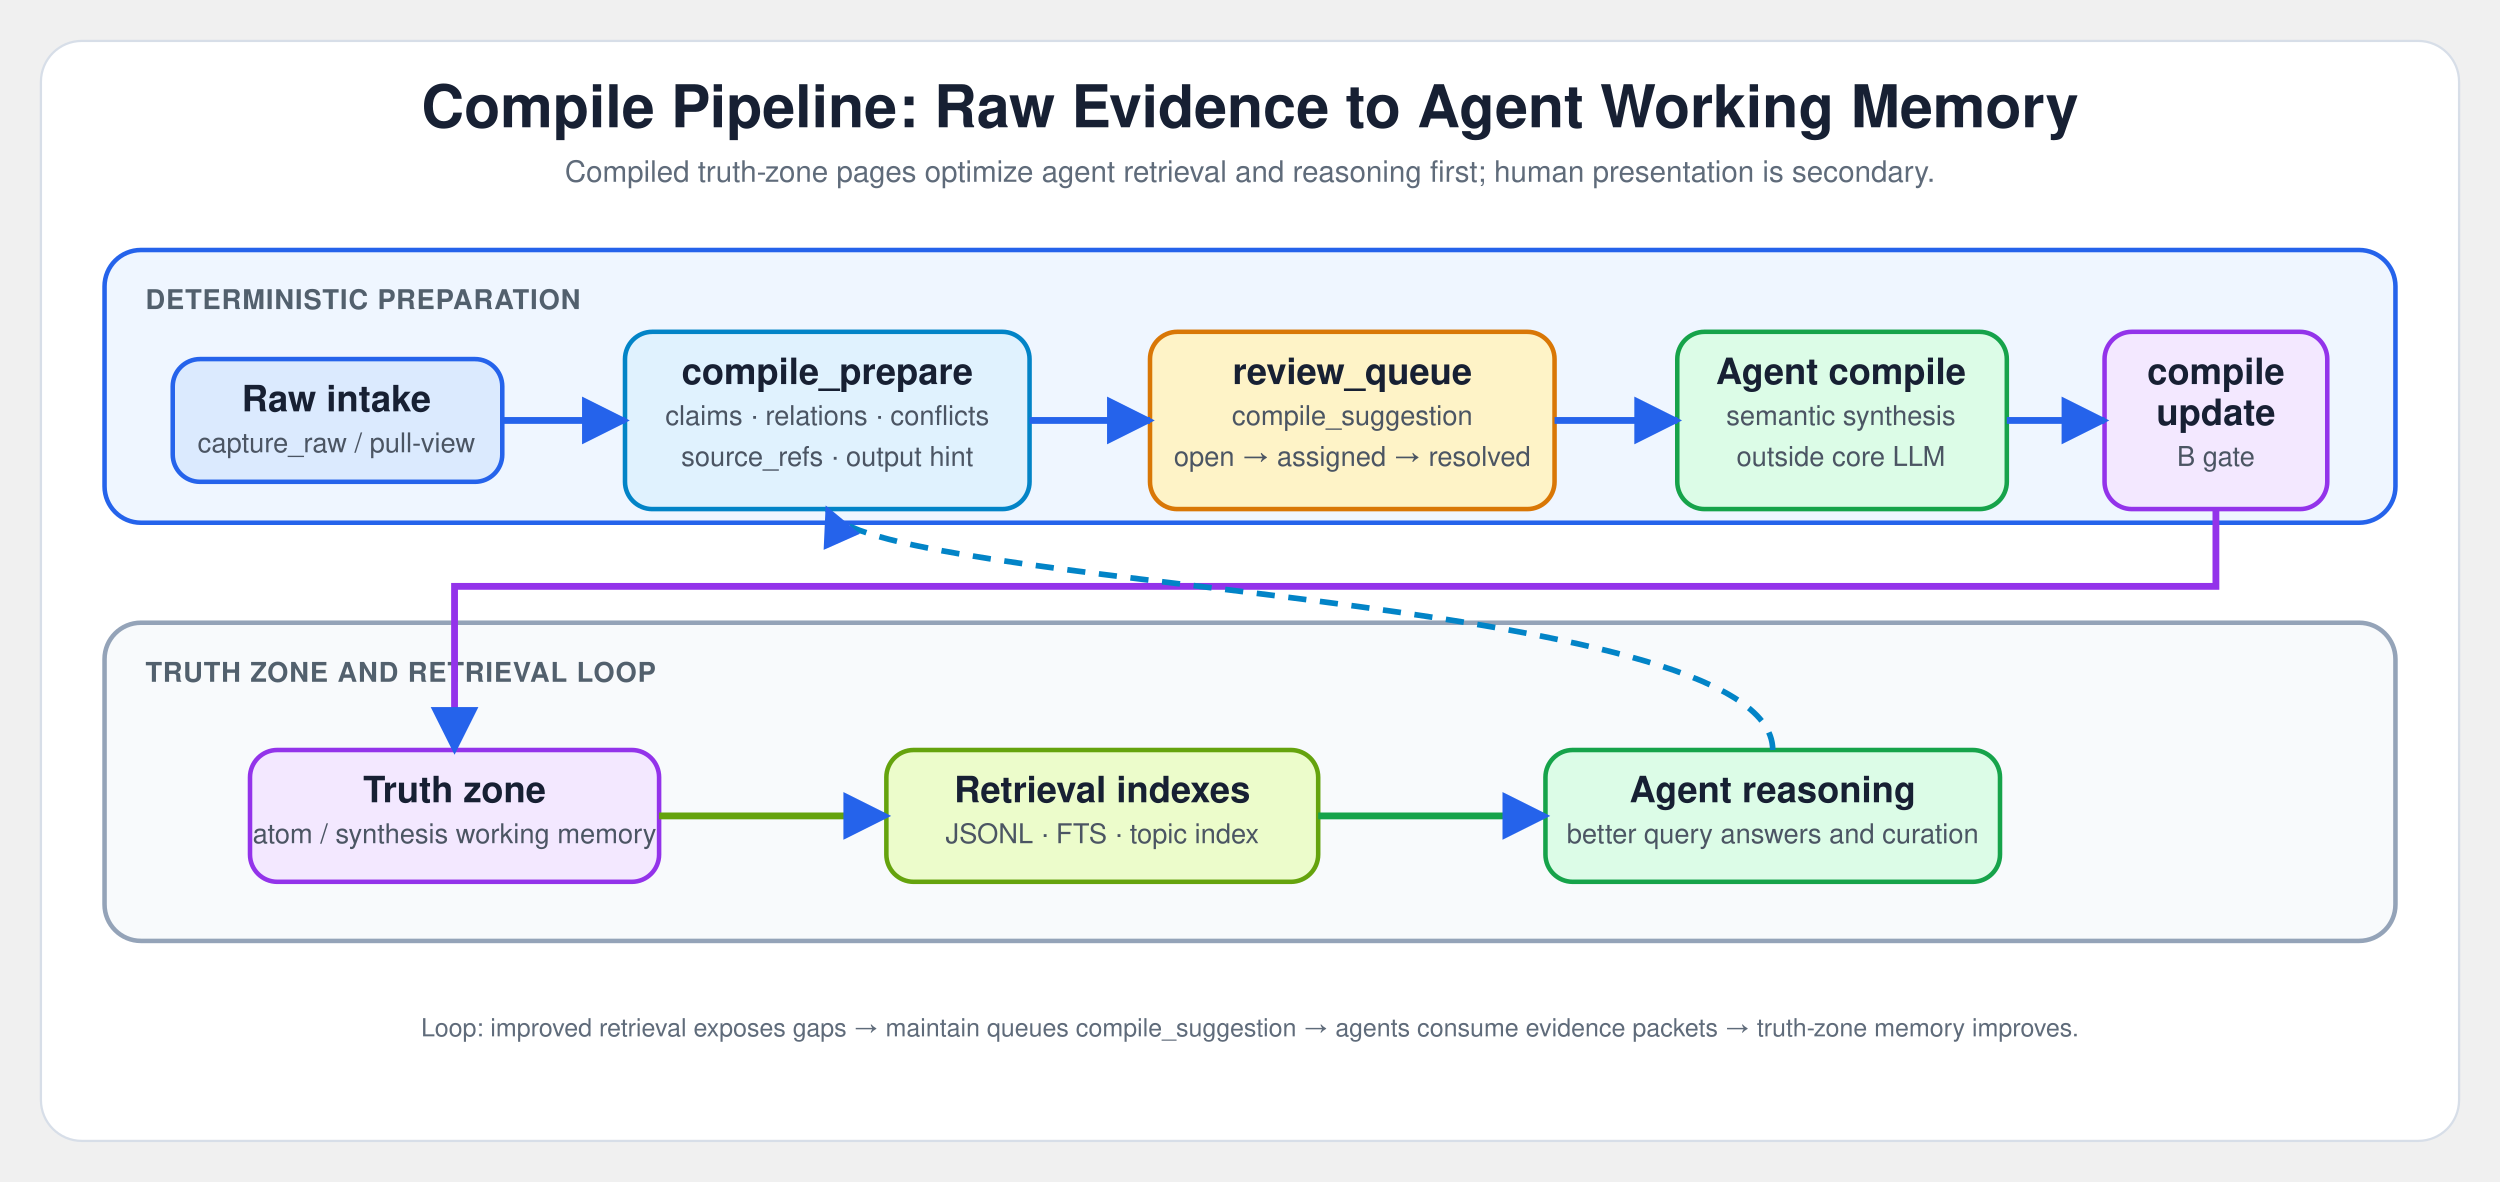
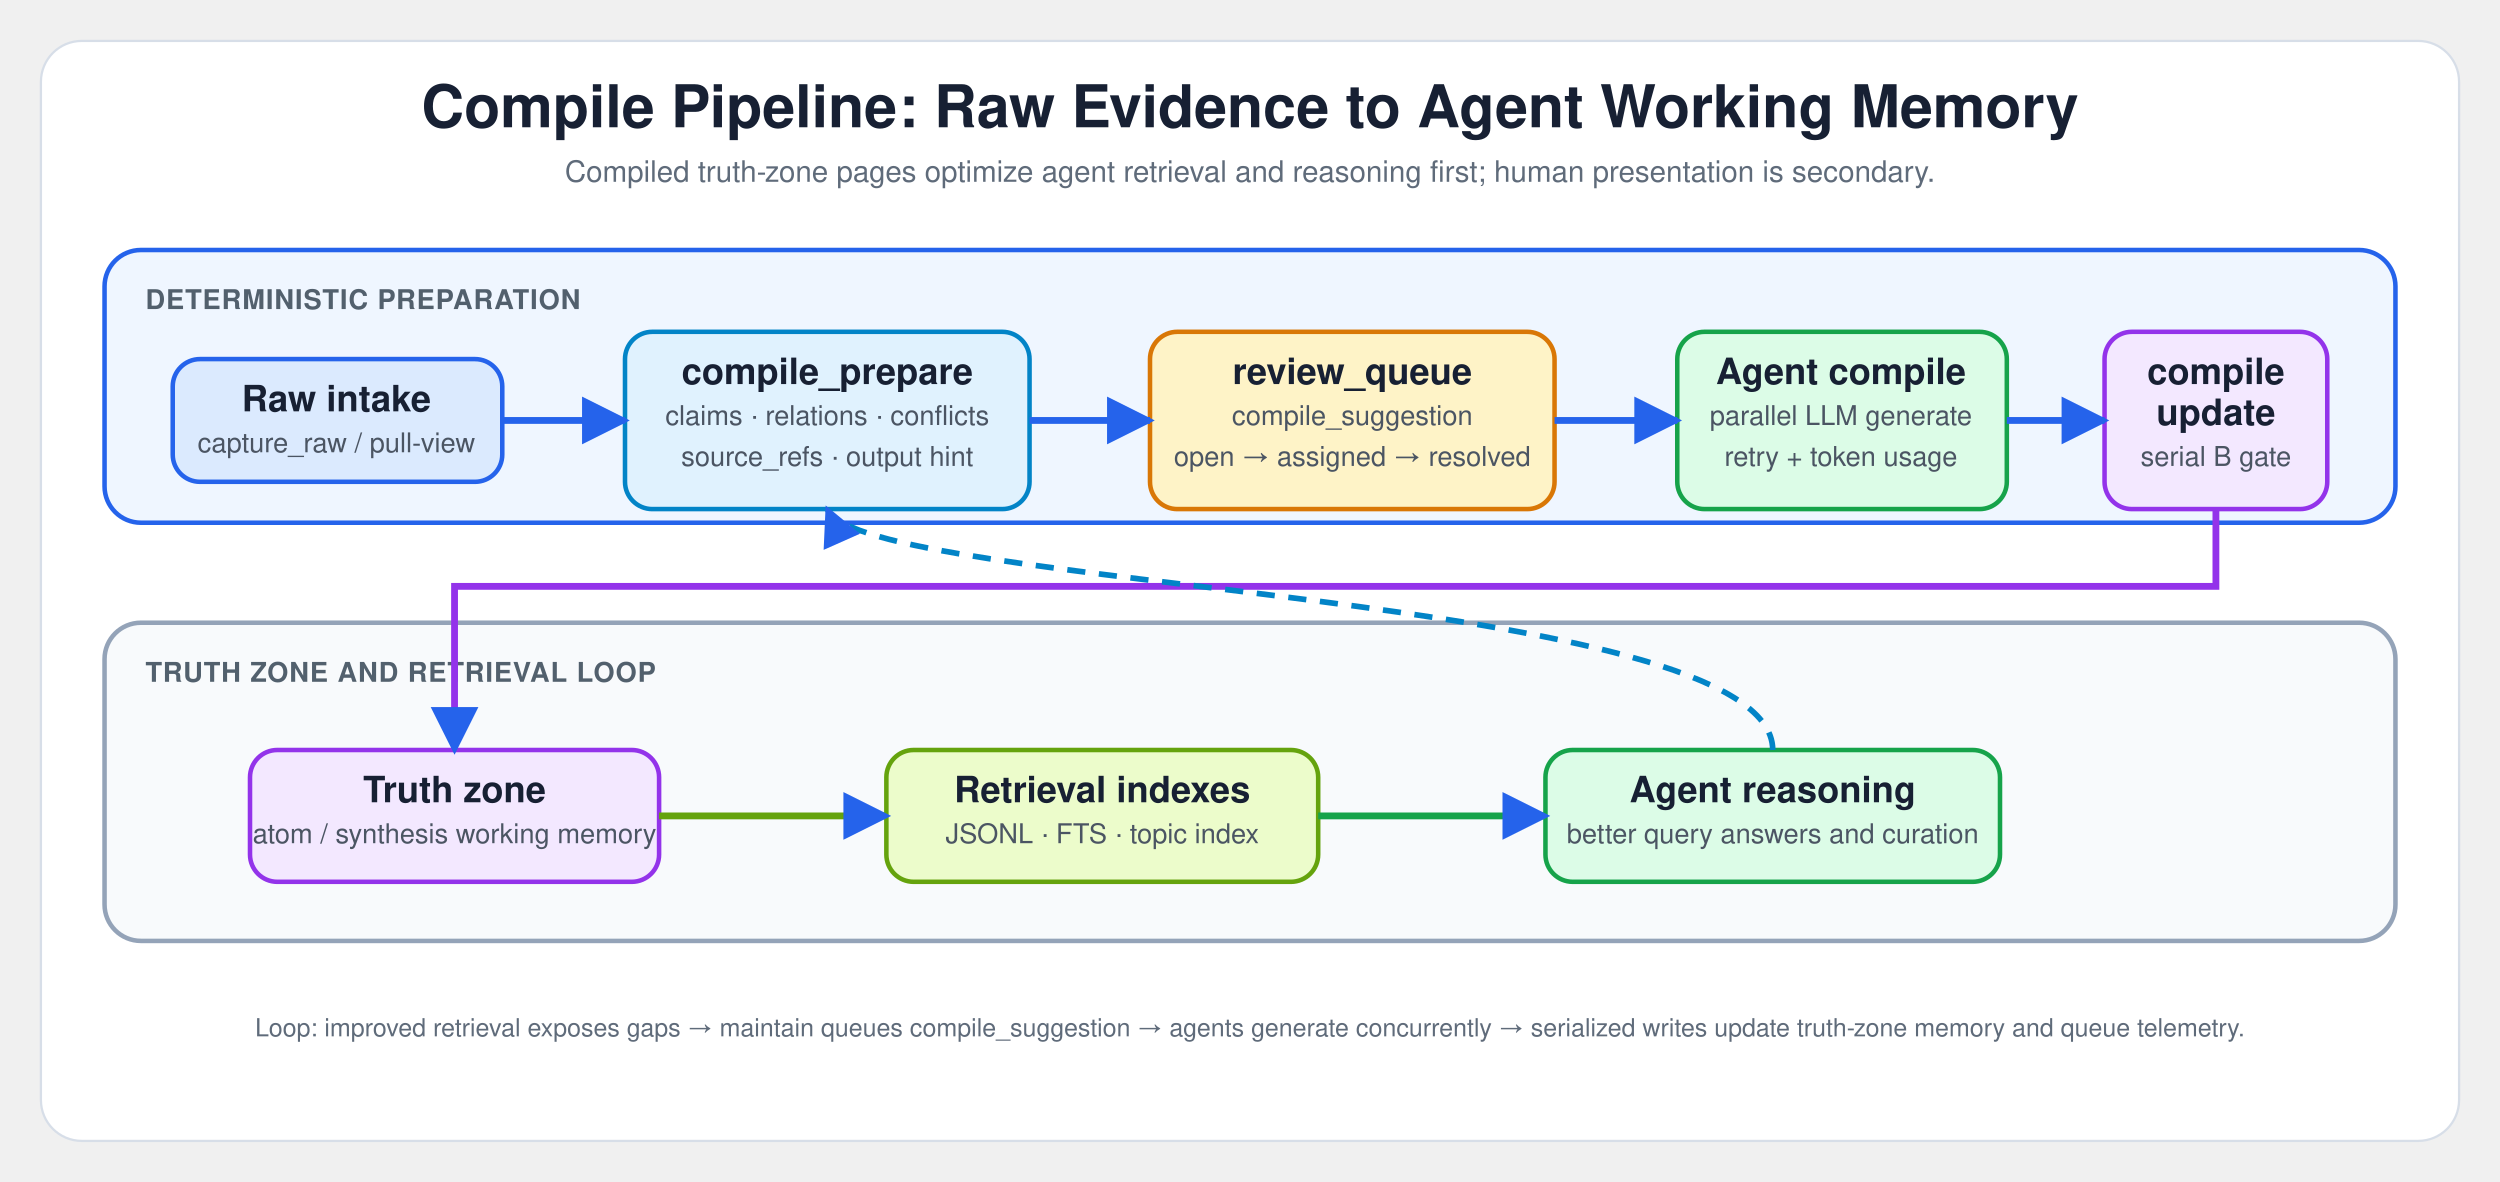
<svg xmlns="http://www.w3.org/2000/svg" width="1100" height="520" viewBox="0 0 1100 520" role="img" aria-labelledby="title desc">
  <defs>
    <marker id="arrow" viewBox="0 0 10 10" refX="9" refY="5" markerWidth="7" markerHeight="7" orient="auto-start-reverse">
      <path d="M 0 0 L 10 5 L 0 10 z" fill="#2563eb" />
    </marker>
    <style>
      text { font-family: -apple-system, BlinkMacSystemFont, 'Segoe UI', Helvetica, Arial, sans-serif; fill: #172033; }
      .title { font-size: 26px; font-weight: 700; }
      .subtitle { font-size: 13px; fill: #5f6b7a; }
      .box-title { font-size: 16px; font-weight: 700; }
      .box-copy { font-size: 12px; fill: #4b5563; }
      .small { font-size: 11px; fill: #5f6b7a; }
      .lane { font-size: 12px; font-weight: 700; fill: #52606d; letter-spacing: 0.4px; }
    </style>
  </defs>
  <rect x="18" y="18" width="1064" height="484" rx="18" fill="#ffffff" stroke="#d7dee8" />
  <text x="550" y="56" text-anchor="middle" class="title">Compile Pipeline: Raw Evidence to Agent Working Memory</text>
  <text x="550" y="80" text-anchor="middle" class="subtitle">Compiled truth-zone pages optimize agent retrieval and reasoning first; human presentation is secondary.</text>
  <rect x="46" y="110" width="1008" height="120" rx="16" fill="#eff6ff" stroke="#2563eb" stroke-width="2" />
  <text x="64" y="136" class="lane">DETERMINISTIC PREPARATION</text>
  <rect x="76" y="158" width="145" height="54" rx="12" fill="#dbeafe" stroke="#2563eb" stroke-width="2" />
  <text x="148" y="181" text-anchor="middle" class="box-title">Raw intake</text>
  <text x="148" y="199" text-anchor="middle" class="box-copy">capture_raw / pull-view</text>
  <rect x="275" y="146" width="178" height="78" rx="12" fill="#e0f2fe" stroke="#0284c7" stroke-width="2" />
  <text x="364" y="169" text-anchor="middle" class="box-title">compile_prepare</text>
  <text x="364" y="187" text-anchor="middle" class="box-copy">claims · relations · conflicts</text>
  <text x="364" y="205" text-anchor="middle" class="box-copy">source_refs · output hint</text>
  <rect x="506" y="146" width="178" height="78" rx="12" fill="#fef3c7" stroke="#d97706" stroke-width="2" />
  <text x="595" y="169" text-anchor="middle" class="box-title">review_queue</text>
  <text x="595" y="187" text-anchor="middle" class="box-copy">compile_suggestion</text>
  <text x="595" y="205" text-anchor="middle" class="box-copy">open → assigned → resolved</text>
  <rect x="738" y="146" width="145" height="78" rx="12" fill="#dcfce7" stroke="#16a34a" stroke-width="2" />
  <text x="810" y="169" text-anchor="middle" class="box-title">Agent compile</text>
-   <text x="810" y="187" text-anchor="middle" class="box-copy">semantic synthesis</text>
-   <text x="810" y="205" text-anchor="middle" class="box-copy">outside core LLM</text>
+   <text x="810" y="187" text-anchor="middle" class="box-copy">parallel LLM generate</text>
+   <text x="810" y="205" text-anchor="middle" class="box-copy">retry + token usage</text>
  <rect x="926" y="146" width="98" height="78" rx="12" fill="#f3e8ff" stroke="#9333ea" stroke-width="2" />
  <text x="975" y="169" text-anchor="middle" class="box-title">compile</text>
  <text x="975" y="187" text-anchor="middle" class="box-title">update</text>
-   <text x="975" y="205" text-anchor="middle" class="box-copy">B gate</text>
+   <text x="975" y="205" text-anchor="middle" class="box-copy">serial B gate</text>
  <path d="M 221 185 H 275" fill="none" stroke="#2563eb" stroke-width="3" marker-end="url(#arrow)" />
  <path d="M 453 185 H 506" fill="none" stroke="#2563eb" stroke-width="3" marker-end="url(#arrow)" />
  <path d="M 684 185 H 738" fill="none" stroke="#2563eb" stroke-width="3" marker-end="url(#arrow)" />
  <path d="M 883 185 H 926" fill="none" stroke="#2563eb" stroke-width="3" marker-end="url(#arrow)" />
  <rect x="46" y="274" width="1008" height="140" rx="16" fill="#f8fafc" stroke="#94a3b8" stroke-width="2" />
  <text x="64" y="300" class="lane">TRUTH ZONE AND RETRIEVAL LOOP</text>
  <rect x="110" y="330" width="180" height="58" rx="12" fill="#f3e8ff" stroke="#9333ea" stroke-width="2" />
  <text x="200" y="353" text-anchor="middle" class="box-title">Truth zone</text>
  <text x="200" y="371" text-anchor="middle" class="box-copy">atom / synthesis working memory</text>
  <rect x="390" y="330" width="190" height="58" rx="12" fill="#ecfccb" stroke="#65a30d" stroke-width="2" />
  <text x="485" y="353" text-anchor="middle" class="box-title">Retrieval indexes</text>
  <text x="485" y="371" text-anchor="middle" class="box-copy">JSONL · FTS · topic index</text>
  <rect x="680" y="330" width="200" height="58" rx="12" fill="#dcfce7" stroke="#16a34a" stroke-width="2" />
  <text x="780" y="353" text-anchor="middle" class="box-title">Agent reasoning</text>
  <text x="780" y="371" text-anchor="middle" class="box-copy">better query answers and curation</text>
  <path d="M 975 224 V 258 H 200 V 330" fill="none" stroke="#9333ea" stroke-width="3" marker-end="url(#arrow)" />
  <path d="M 290 359 H 390" fill="none" stroke="#65a30d" stroke-width="3" marker-end="url(#arrow)" />
  <path d="M 580 359 H 680" fill="none" stroke="#16a34a" stroke-width="3" marker-end="url(#arrow)" />
  <path d="M 780 330 C 780 260 380 260 364 224" fill="none" stroke="#0284c7" stroke-width="2.5" stroke-dasharray="8 6" marker-end="url(#arrow)" />
-   <text x="550" y="456" text-anchor="middle" class="small">Loop: improved retrieval exposes gaps → maintain queues compile_suggestion → agents consume evidence packets → truth-zone memory improves.</text>
+   <text x="550" y="456" text-anchor="middle" class="small">Loop: improved retrieval exposes gaps → maintain queues compile_suggestion → agents generate concurrently → serialized writes update truth-zone memory and queue telemetry.</text>
</svg>
